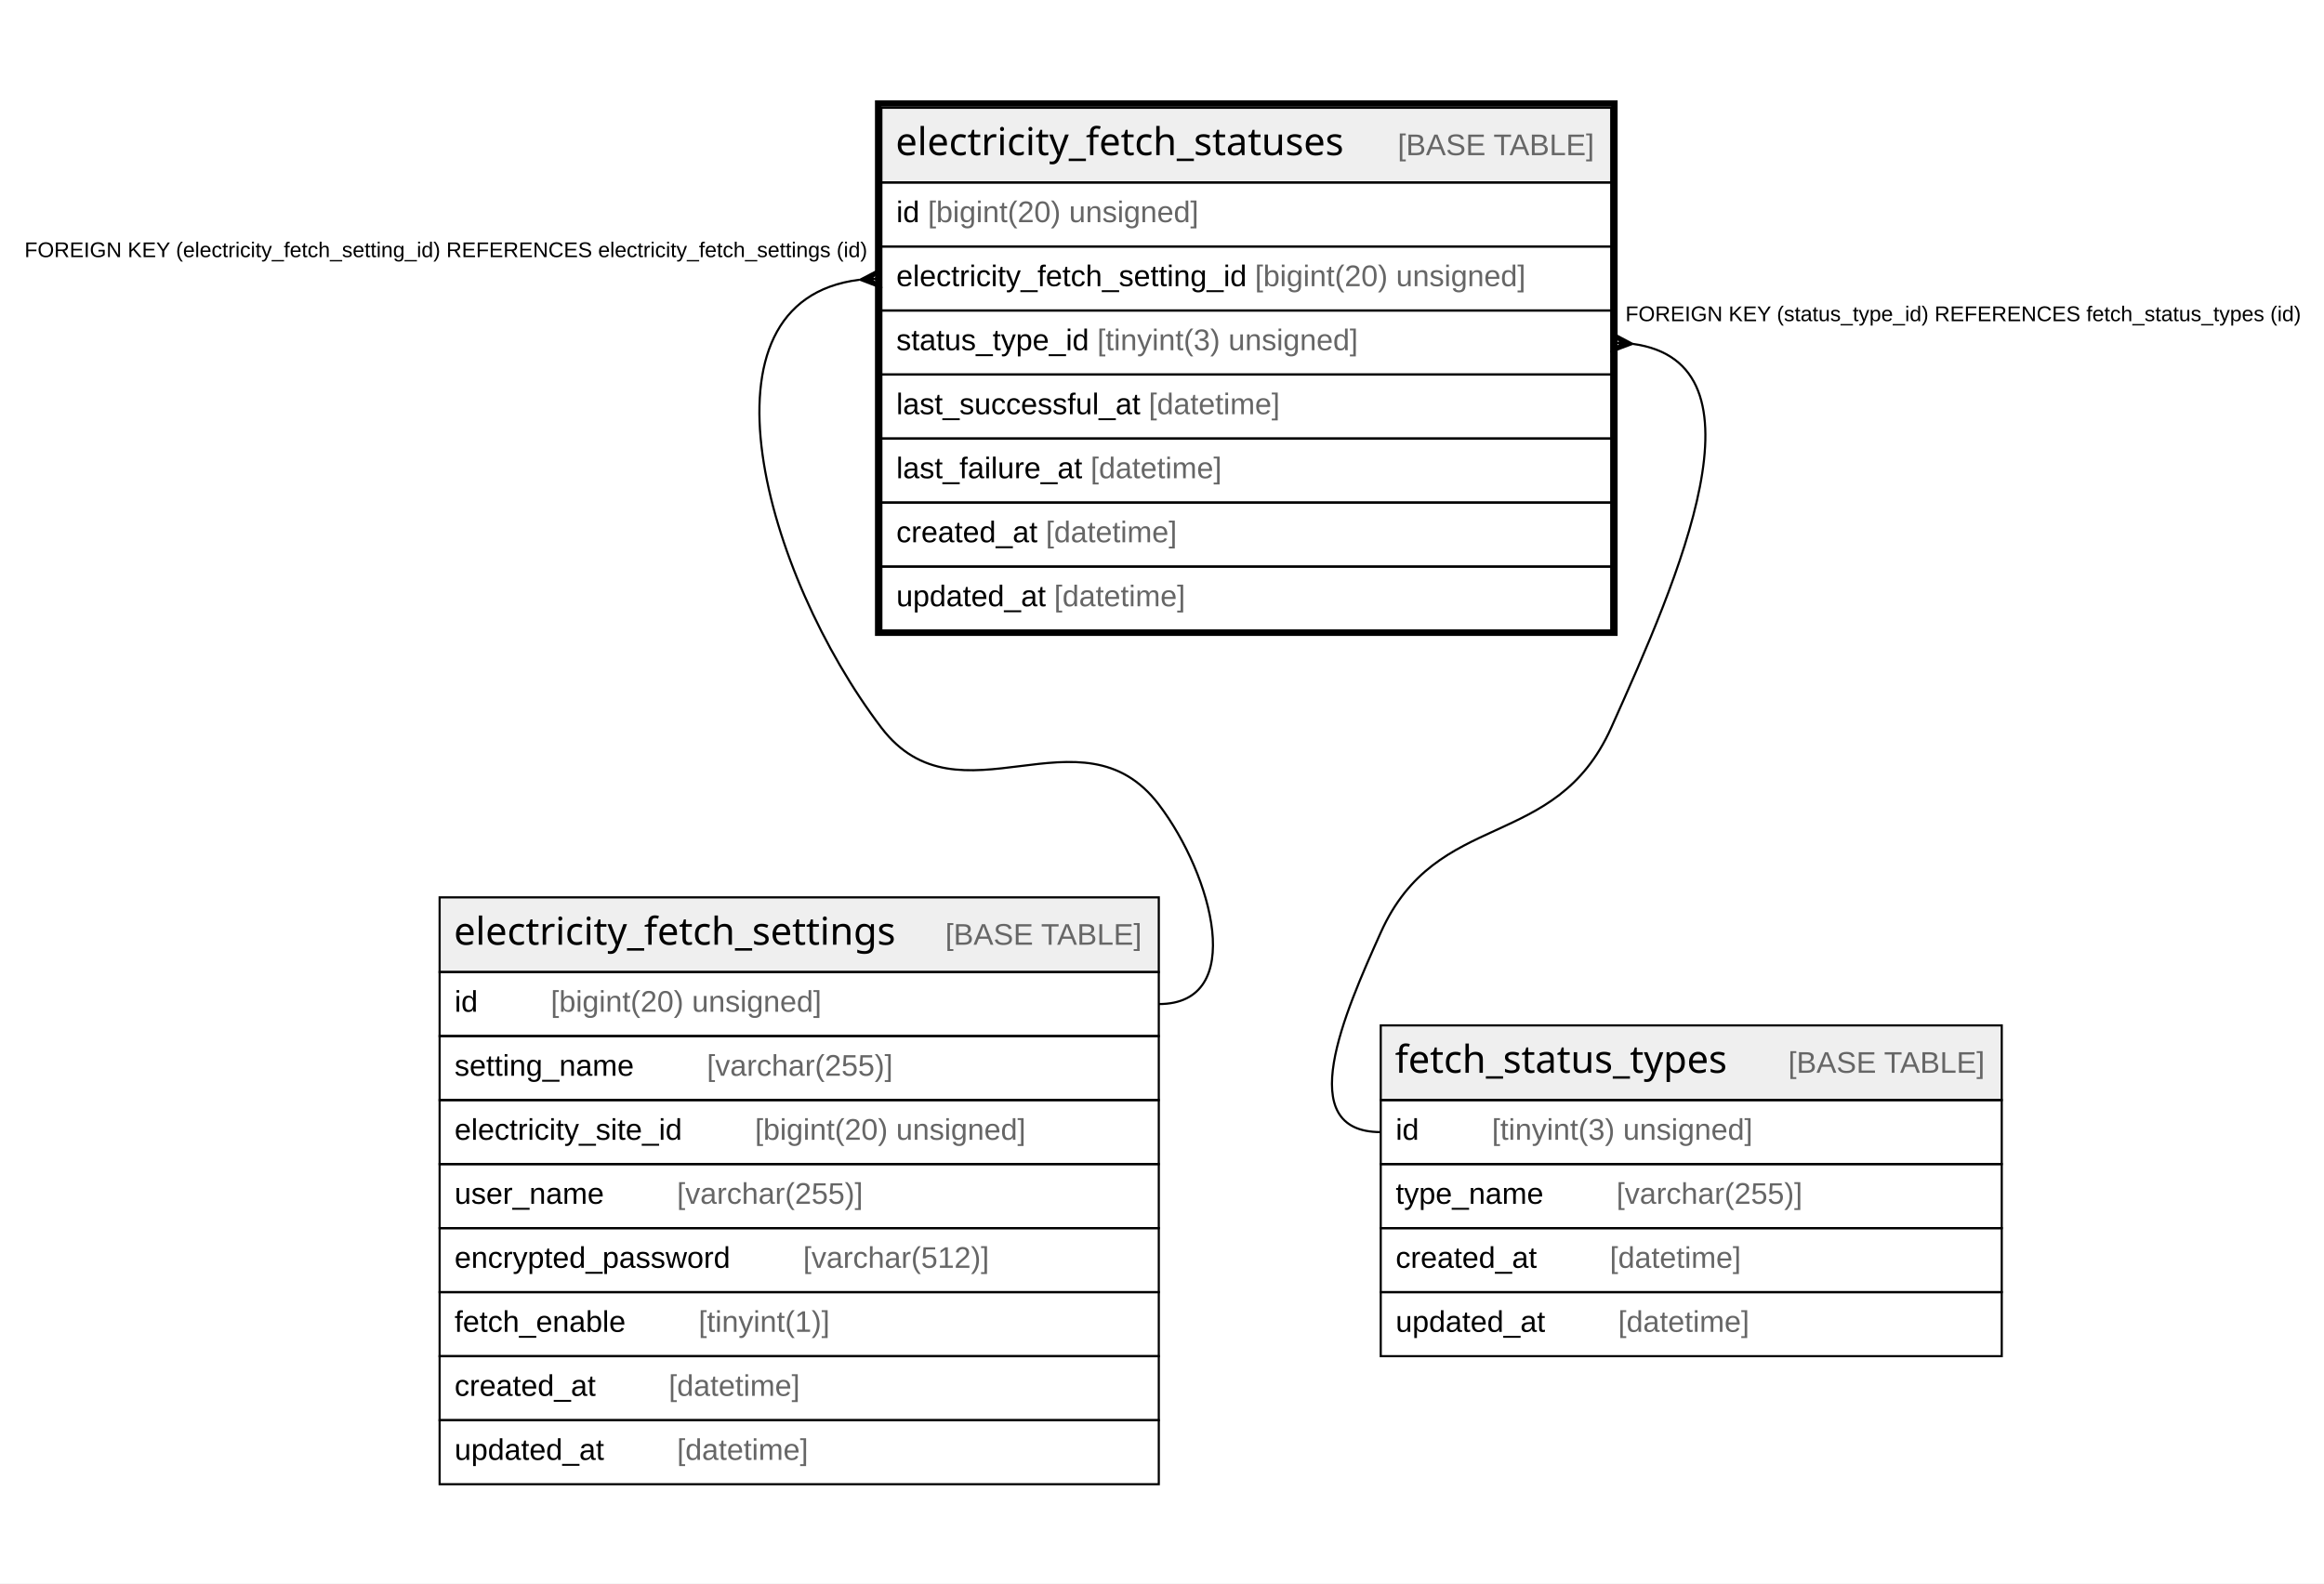
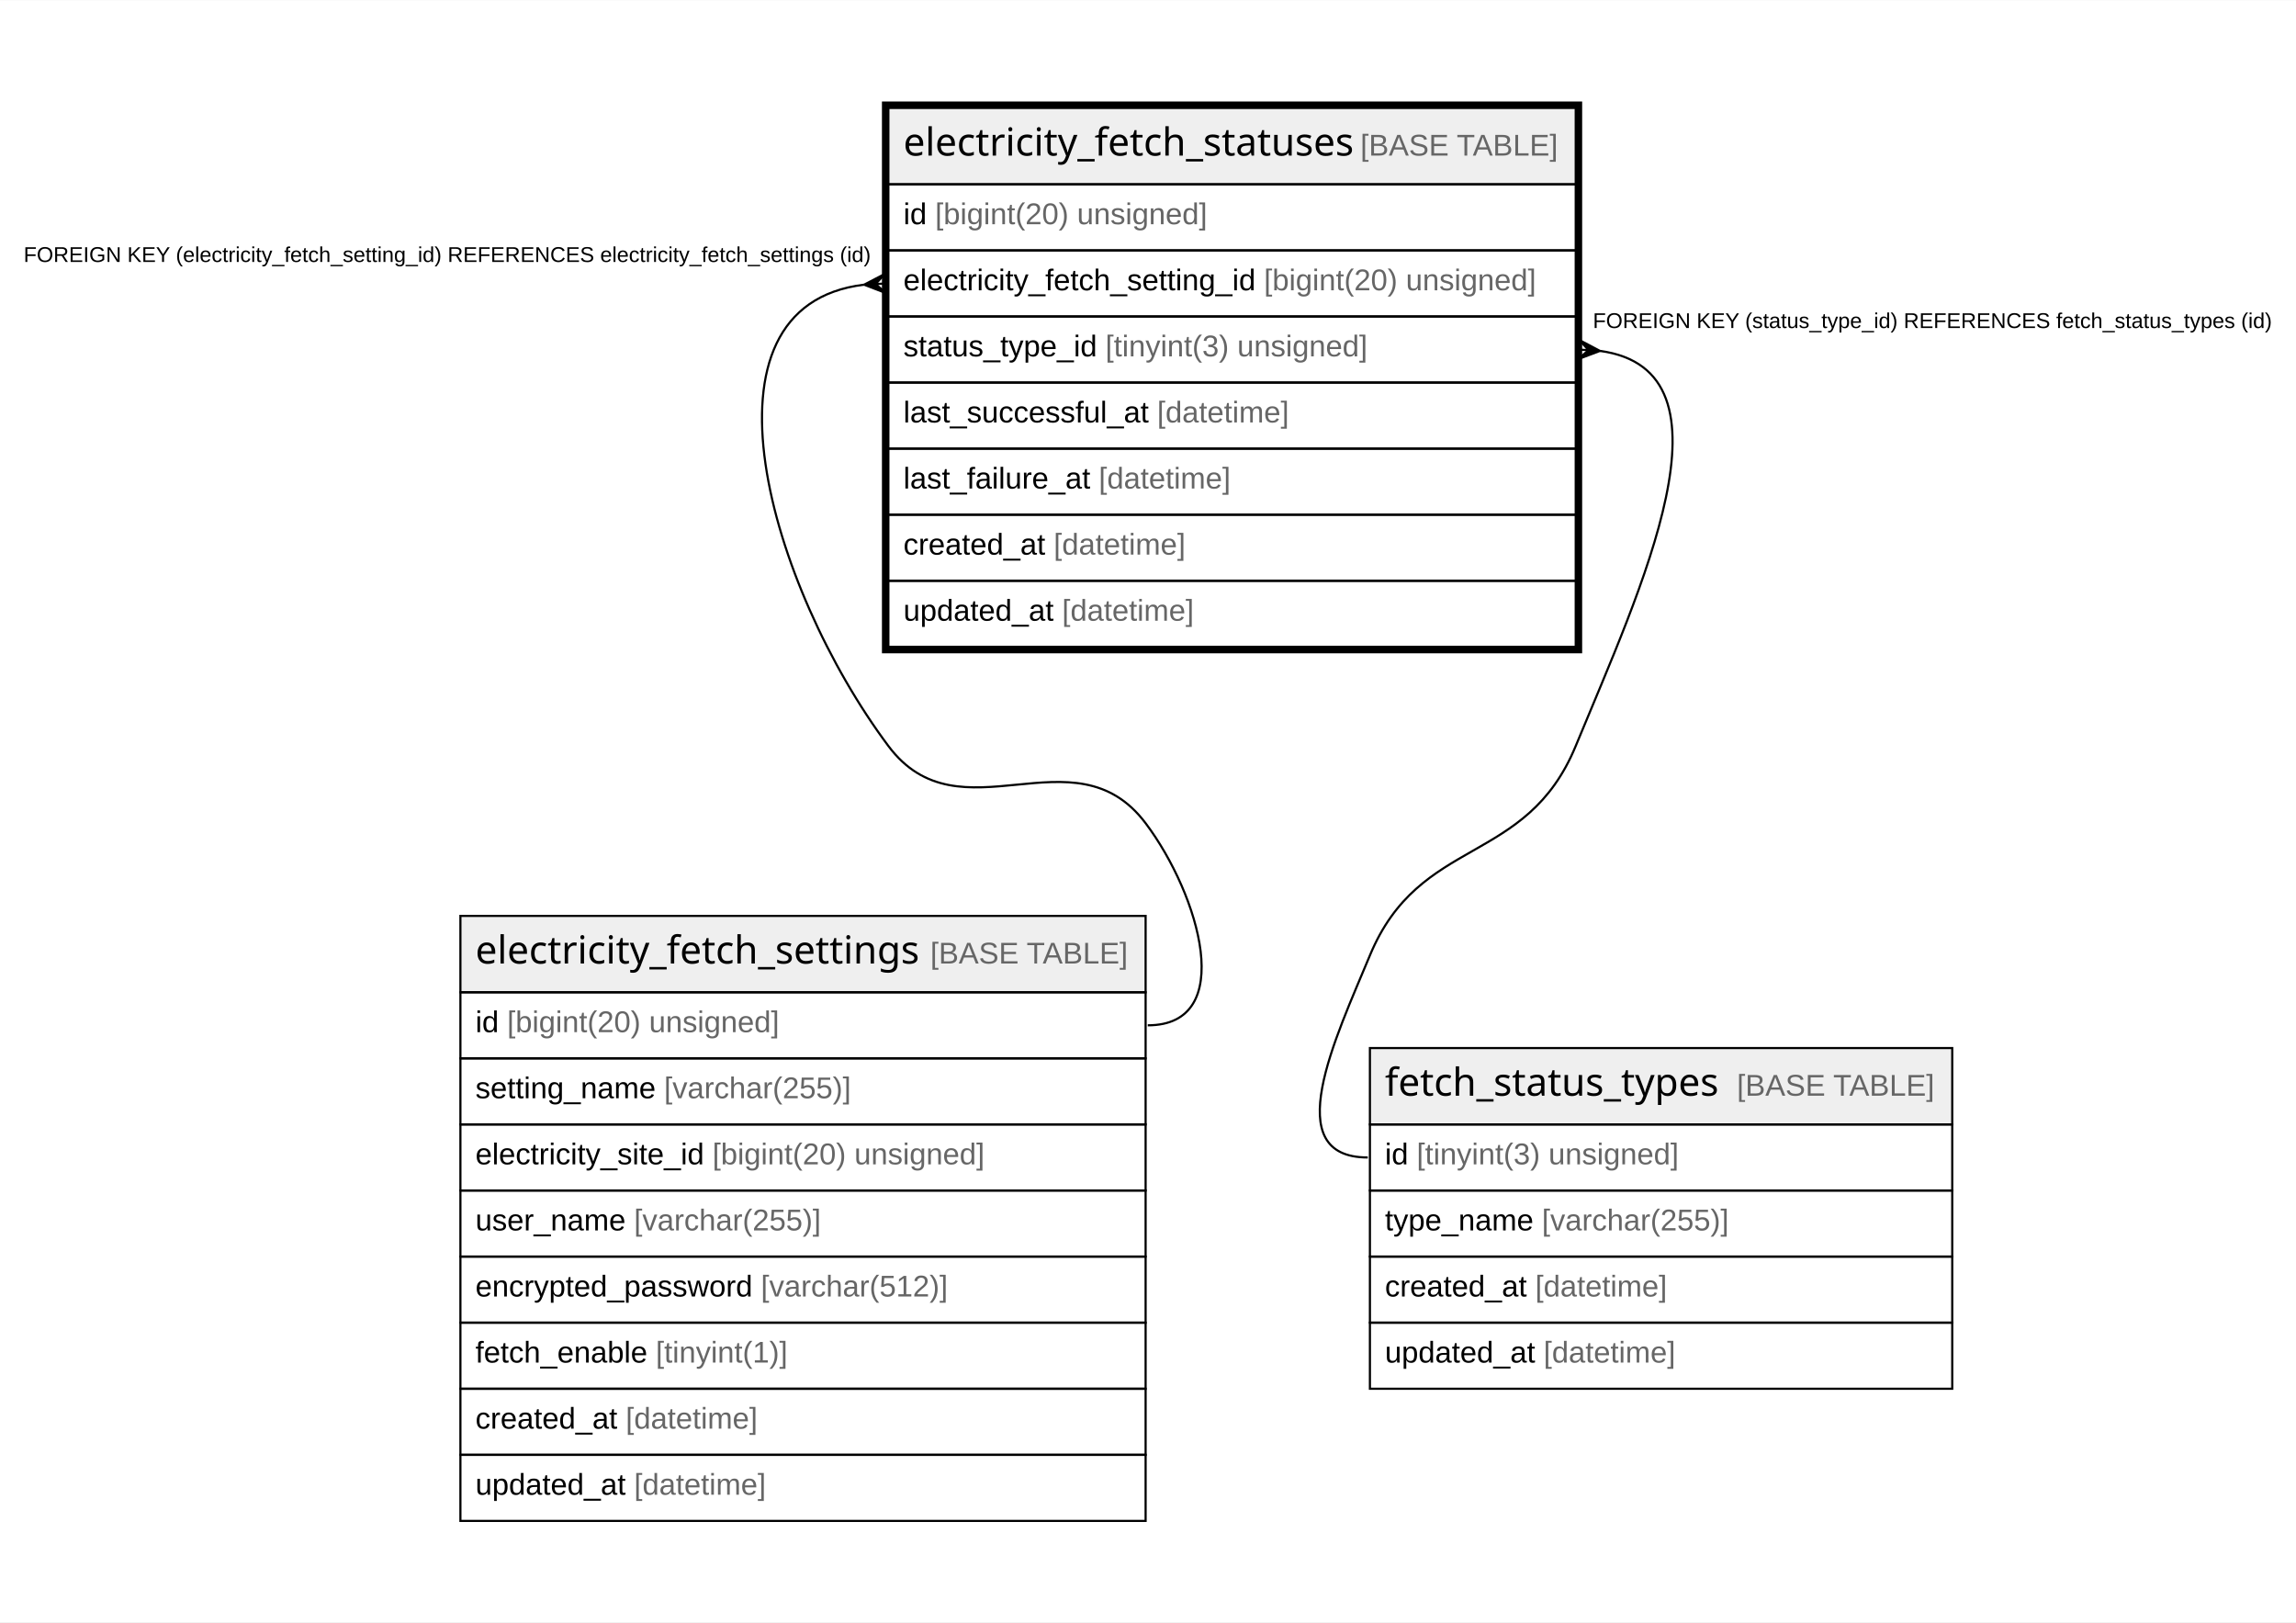
- <svg xmlns="http://www.w3.org/2000/svg" width="1089pt" height="742pt" viewBox="0.00 0.00 1089.00 742.00">
-   <g id="graph0" class="graph" transform="scale(1 1) rotate(0) translate(4 738)">
-     <polygon fill="#ffffff" stroke="transparent" points="-4,4 -4,-738 1085,-738 1085,4 -4,4" />
+ <svg xmlns="http://www.w3.org/2000/svg" width="1070pt" height="756pt" viewBox="0.00 0.00 1070.32 756.00">
+   <g id="graph0" class="graph" transform="scale(1 1) rotate(0) translate(4 752)">
+     <polygon fill="white" stroke="none" points="-4,4 -4,-752 1066.32,-752 1066.32,4 -4,4" />
    <g id="node1" class="node">
-       <polygon fill="#efefef" stroke="transparent" points="409,-652.5 409,-687.5 751,-687.5 751,-652.5 409,-652.5" />
-       <polygon fill="none" stroke="#000000" points="409,-652.5 409,-687.5 751,-687.5 751,-652.5 409,-652.5" />
-       <text text-anchor="start" x="415.694" y="-665.3" font-family="Arial Bold" font-size="18.00" fill="#000000">electricity_fetch_statuses</text>
-       <text text-anchor="start" x="616.738" y="-665.3" font-family="Arial" font-size="14.00" fill="#000000">    </text>
-       <text text-anchor="start" x="650.943" y="-665.3" font-family="Arial" font-size="14.00" fill="#666666">[BASE TABLE]</text>
-       <polygon fill="none" stroke="#000000" points="409,-622.5 409,-652.5 751,-652.5 751,-622.5 409,-622.5" />
-       <text text-anchor="start" x="416" y="-633.9" font-family="Arial" font-size="14.00" fill="#000000">id </text>
-       <text text-anchor="start" x="430.78" y="-633.9" font-family="Arial" font-size="14.00" fill="#666666">[bigint(20) unsigned]</text>
-       <polygon fill="none" stroke="#000000" points="409,-592.5 409,-622.5 751,-622.5 751,-592.5 409,-592.5" />
-       <text text-anchor="start" x="416" y="-603.9" font-family="Arial" font-size="14.00" fill="#000000">electricity_fetch_setting_id </text>
-       <text text-anchor="start" x="584.036" y="-603.9" font-family="Arial" font-size="14.00" fill="#666666">[bigint(20) unsigned]</text>
-       <polygon fill="none" stroke="#000000" points="409,-562.5 409,-592.5 751,-592.5 751,-562.5 409,-562.5" />
-       <text text-anchor="start" x="416" y="-573.9" font-family="Arial" font-size="14.00" fill="#000000">status_type_id </text>
-       <text text-anchor="start" x="510.147" y="-573.9" font-family="Arial" font-size="14.00" fill="#666666">[tinyint(3) unsigned]</text>
-       <polygon fill="none" stroke="#000000" points="409,-532.5 409,-562.5 751,-562.5 751,-532.5 409,-532.5" />
-       <text text-anchor="start" x="416" y="-543.9" font-family="Arial" font-size="14.00" fill="#000000">last_successful_at </text>
-       <text text-anchor="start" x="534.254" y="-543.9" font-family="Arial" font-size="14.00" fill="#666666">[datetime]</text>
-       <polygon fill="none" stroke="#000000" points="409,-502.5 409,-532.5 751,-532.5 751,-502.5 409,-502.5" />
-       <text text-anchor="start" x="416" y="-513.9" font-family="Arial" font-size="14.00" fill="#000000">last_failure_at </text>
-       <text text-anchor="start" x="507.021" y="-513.9" font-family="Arial" font-size="14.00" fill="#666666">[datetime]</text>
-       <polygon fill="none" stroke="#000000" points="409,-472.5 409,-502.5 751,-502.5 751,-472.5 409,-472.5" />
-       <text text-anchor="start" x="416" y="-483.9" font-family="Arial" font-size="14.00" fill="#000000">created_at </text>
-       <text text-anchor="start" x="486.028" y="-483.9" font-family="Arial" font-size="14.00" fill="#666666">[datetime]</text>
-       <polygon fill="none" stroke="#000000" points="409,-442.5 409,-472.5 751,-472.5 751,-442.5 409,-442.5" />
-       <text text-anchor="start" x="416" y="-453.9" font-family="Arial" font-size="14.00" fill="#000000">updated_at </text>
-       <text text-anchor="start" x="489.933" y="-453.9" font-family="Arial" font-size="14.00" fill="#666666">[datetime]</text>
-       <polygon fill="none" stroke="#000000" stroke-width="3" points="407.5,-441.5 407.5,-689.5 752.5,-689.5 752.5,-441.5 407.5,-441.5" />
+       <polygon fill="#efefef" stroke="none" points="410.13,-666.2 410.13,-701.8 730.55,-701.8 730.55,-666.2 410.13,-666.2" />
+       <polygon fill="none" stroke="black" points="410.13,-666.2 410.13,-701.8 730.55,-701.8 730.55,-666.2 410.13,-666.2" />
+       <text text-anchor="start" x="417.13" y="-679.6" font-family="Arial Bold" font-size="18.00">electricity_fetch_statuses</text>
+       <text text-anchor="start" x="599.06" y="-679.6" font-family="Arial" font-size="14.00">    </text>
+       <text text-anchor="start" x="630.17" y="-679.6" font-family="Arial" font-size="14.00" fill="#666666">[BASE TABLE]</text>
+       <polygon fill="none" stroke="black" points="410.13,-635.4 410.13,-666.2 730.55,-666.2 730.55,-635.4 410.13,-635.4" />
+       <text text-anchor="start" x="417.13" y="-647.6" font-family="Arial" font-size="14.00">id </text>
+       <text text-anchor="start" x="431.92" y="-647.6" font-family="Arial" font-size="14.00" fill="#666666">[bigint(20) unsigned]</text>
+       <polygon fill="none" stroke="black" points="410.13,-604.6 410.13,-635.4 730.55,-635.4 730.55,-604.6 410.13,-604.6" />
+       <text text-anchor="start" x="417.13" y="-616.8" font-family="Arial" font-size="14.00">electricity_fetch_setting_id </text>
+       <text text-anchor="start" x="585.22" y="-616.8" font-family="Arial" font-size="14.00" fill="#666666">[bigint(20) unsigned]</text>
+       <polygon fill="none" stroke="black" points="410.13,-573.8 410.13,-604.6 730.55,-604.6 730.55,-573.8 410.13,-573.8" />
+       <text text-anchor="start" x="417.13" y="-586" font-family="Arial" font-size="14.00">status_type_id </text>
+       <text text-anchor="start" x="511.3" y="-586" font-family="Arial" font-size="14.00" fill="#666666">[tinyint(3) unsigned]</text>
+       <polygon fill="none" stroke="black" points="410.13,-543 410.13,-573.8 730.55,-573.8 730.55,-543 410.13,-543" />
+       <text text-anchor="start" x="417.13" y="-555.2" font-family="Arial" font-size="14.00">last_successful_at </text>
+       <text text-anchor="start" x="535.41" y="-555.2" font-family="Arial" font-size="14.00" fill="#666666">[datetime]</text>
+       <polygon fill="none" stroke="black" points="410.13,-512.2 410.13,-543 730.55,-543 730.55,-512.2 410.13,-512.2" />
+       <text text-anchor="start" x="417.13" y="-524.4" font-family="Arial" font-size="14.00">last_failure_at </text>
+       <text text-anchor="start" x="508.19" y="-524.4" font-family="Arial" font-size="14.00" fill="#666666">[datetime]</text>
+       <polygon fill="none" stroke="black" points="410.13,-481.4 410.13,-512.2 730.55,-512.2 730.55,-481.4 410.13,-481.4" />
+       <text text-anchor="start" x="417.13" y="-493.6" font-family="Arial" font-size="14.00">created_at </text>
+       <text text-anchor="start" x="487.18" y="-493.6" font-family="Arial" font-size="14.00" fill="#666666">[datetime]</text>
+       <polygon fill="none" stroke="black" points="410.13,-450.6 410.13,-481.4 730.55,-481.4 730.55,-450.6 410.13,-450.6" />
+       <text text-anchor="start" x="417.13" y="-462.8" font-family="Arial" font-size="14.00">updated_at </text>
+       <text text-anchor="start" x="491.09" y="-462.8" font-family="Arial" font-size="14.00" fill="#666666">[datetime]</text>
+       <polygon fill="none" stroke="black" stroke-width="3" points="408.63,-449.1 408.63,-703.3 732.05,-703.3 732.05,-449.1 408.63,-449.1" />
    </g>
    <g id="node2" class="node">
-       <polygon fill="#efefef" stroke="transparent" points="202,-282.5 202,-317.5 539,-317.5 539,-282.5 202,-282.5" />
-       <polygon fill="none" stroke="#000000" points="202,-282.5 202,-317.5 539,-317.5 539,-282.5 202,-282.5" />
-       <text text-anchor="start" x="208.697" y="-295.3" font-family="Arial Bold" font-size="18.00" fill="#000000">electricity_fetch_settings</text>
-       <text text-anchor="start" x="404.735" y="-295.3" font-family="Arial" font-size="14.00" fill="#000000">    </text>
-       <text text-anchor="start" x="438.94" y="-295.3" font-family="Arial" font-size="14.00" fill="#666666">[BASE TABLE]</text>
-       <polygon fill="none" stroke="#000000" points="202,-252.5 202,-282.5 539,-282.5 539,-252.5 202,-252.5" />
-       <text text-anchor="start" x="209" y="-263.9" font-family="Arial" font-size="14.00" fill="#000000">id    </text>
-       <text text-anchor="start" x="254.094" y="-263.9" font-family="Arial" font-size="14.00" fill="#666666">[bigint(20) unsigned]</text>
-       <polygon fill="none" stroke="#000000" points="202,-222.5 202,-252.5 539,-252.5 539,-222.5 202,-222.5" />
-       <text text-anchor="start" x="209" y="-233.9" font-family="Arial" font-size="14.00" fill="#000000">setting_name    </text>
-       <text text-anchor="start" x="327.231" y="-233.9" font-family="Arial" font-size="14.00" fill="#666666">[varchar(255)]</text>
-       <polygon fill="none" stroke="#000000" points="202,-192.5 202,-222.5 539,-222.5 539,-192.5 202,-192.5" />
-       <text text-anchor="start" x="209" y="-203.9" font-family="Arial" font-size="14.00" fill="#000000">electricity_site_id    </text>
-       <text text-anchor="start" x="349.766" y="-203.9" font-family="Arial" font-size="14.00" fill="#666666">[bigint(20) unsigned]</text>
-       <polygon fill="none" stroke="#000000" points="202,-162.5 202,-192.5 539,-192.5 539,-162.5 202,-162.5" />
-       <text text-anchor="start" x="209" y="-173.9" font-family="Arial" font-size="14.00" fill="#000000">user_name    </text>
-       <text text-anchor="start" x="313.222" y="-173.9" font-family="Arial" font-size="14.00" fill="#666666">[varchar(255)]</text>
-       <polygon fill="none" stroke="#000000" points="202,-132.5 202,-162.5 539,-162.5 539,-132.5 202,-132.5" />
-       <text text-anchor="start" x="209" y="-143.9" font-family="Arial" font-size="14.00" fill="#000000">encrypted_password    </text>
-       <text text-anchor="start" x="372.349" y="-143.9" font-family="Arial" font-size="14.00" fill="#666666">[varchar(512)]</text>
-       <polygon fill="none" stroke="#000000" points="202,-102.5 202,-132.5 539,-132.5 539,-102.5 202,-102.5" />
-       <text text-anchor="start" x="209" y="-113.9" font-family="Arial" font-size="14.00" fill="#000000">fetch_enable    </text>
-       <text text-anchor="start" x="323.353" y="-113.9" font-family="Arial" font-size="14.00" fill="#666666">[tinyint(1)]</text>
-       <polygon fill="none" stroke="#000000" points="202,-72.5 202,-102.5 539,-102.5 539,-72.5 202,-72.5" />
-       <text text-anchor="start" x="209" y="-83.9" font-family="Arial" font-size="14.00" fill="#000000">created_at    </text>
-       <text text-anchor="start" x="309.342" y="-83.9" font-family="Arial" font-size="14.00" fill="#666666">[datetime]</text>
-       <polygon fill="none" stroke="#000000" points="202,-42.5 202,-72.5 539,-72.5 539,-42.5 202,-42.5" />
-       <text text-anchor="start" x="209" y="-53.9" font-family="Arial" font-size="14.00" fill="#000000">updated_at    </text>
-       <text text-anchor="start" x="313.247" y="-53.9" font-family="Arial" font-size="14.00" fill="#666666">[datetime]</text>
+       <polygon fill="#efefef" stroke="none" points="210.63,-289.6 210.63,-325.2 530.05,-325.2 530.05,-289.6 210.63,-289.6" />
+       <polygon fill="none" stroke="black" points="210.63,-289.6 210.63,-325.2 530.05,-325.2 530.05,-289.6 210.63,-289.6" />
+       <text text-anchor="start" x="217.63" y="-303" font-family="Arial Bold" font-size="18.00">electricity_fetch_settings</text>
+       <text text-anchor="start" x="398.56" y="-303" font-family="Arial" font-size="14.00">    </text>
+       <text text-anchor="start" x="429.68" y="-303" font-family="Arial" font-size="14.00" fill="#666666">[BASE TABLE]</text>
+       <polygon fill="none" stroke="black" points="210.63,-258.8 210.63,-289.6 530.05,-289.6 530.05,-258.8 210.63,-258.8" />
+       <text text-anchor="start" x="217.63" y="-271" font-family="Arial" font-size="14.00">id </text>
+       <text text-anchor="start" x="232.41" y="-271" font-family="Arial" font-size="14.00" fill="#666666">[bigint(20) unsigned]</text>
+       <polygon fill="none" stroke="black" points="210.63,-228 210.63,-258.8 530.05,-258.8 530.05,-228 210.63,-228" />
+       <text text-anchor="start" x="217.63" y="-240.2" font-family="Arial" font-size="14.00">setting_name </text>
+       <text text-anchor="start" x="305.57" y="-240.2" font-family="Arial" font-size="14.00" fill="#666666">[varchar(255)]</text>
+       <polygon fill="none" stroke="black" points="210.63,-197.2 210.63,-228 530.05,-228 530.05,-197.2 210.63,-197.2" />
+       <text text-anchor="start" x="217.63" y="-209.4" font-family="Arial" font-size="14.00">electricity_site_id </text>
+       <text text-anchor="start" x="328.12" y="-209.4" font-family="Arial" font-size="14.00" fill="#666666">[bigint(20) unsigned]</text>
+       <polygon fill="none" stroke="black" points="210.63,-166.4 210.63,-197.2 530.05,-197.2 530.05,-166.4 210.63,-166.4" />
+       <text text-anchor="start" x="217.63" y="-178.6" font-family="Arial" font-size="14.00">user_name </text>
+       <text text-anchor="start" x="291.56" y="-178.6" font-family="Arial" font-size="14.00" fill="#666666">[varchar(255)]</text>
+       <polygon fill="none" stroke="black" points="210.63,-135.6 210.63,-166.4 530.05,-166.4 530.05,-135.6 210.63,-135.6" />
+       <text text-anchor="start" x="217.63" y="-147.8" font-family="Arial" font-size="14.00">encrypted_password </text>
+       <text text-anchor="start" x="350.7" y="-147.8" font-family="Arial" font-size="14.00" fill="#666666">[varchar(512)]</text>
+       <polygon fill="none" stroke="black" points="210.63,-104.8 210.63,-135.6 530.05,-135.6 530.05,-104.8 210.63,-104.8" />
+       <text text-anchor="start" x="217.63" y="-117" font-family="Arial" font-size="14.00">fetch_enable </text>
+       <text text-anchor="start" x="301.7" y="-117" font-family="Arial" font-size="14.00" fill="#666666">[tinyint(1)]</text>
+       <polygon fill="none" stroke="black" points="210.63,-74 210.63,-104.8 530.05,-104.8 530.05,-74 210.63,-74" />
+       <text text-anchor="start" x="217.63" y="-86.2" font-family="Arial" font-size="14.00">created_at </text>
+       <text text-anchor="start" x="287.68" y="-86.2" font-family="Arial" font-size="14.00" fill="#666666">[datetime]</text>
+       <polygon fill="none" stroke="black" points="210.63,-43.2 210.63,-74 530.05,-74 530.05,-43.2 210.63,-43.2" />
+       <text text-anchor="start" x="217.63" y="-55.4" font-family="Arial" font-size="14.00">updated_at </text>
+       <text text-anchor="start" x="291.59" y="-55.4" font-family="Arial" font-size="14.00" fill="#666666">[datetime]</text>
    </g>
    <g id="edge1" class="edge">
-       <path fill="none" stroke="#000000" d="M398.627,-606.889C318.358,-596.966 354.57,-468.551 409,-397 445.298,-349.285 502.702,-408.715 539,-361 564.159,-327.926 580.556,-267.5 539,-267.5" />
-       <polygon fill="#000000" stroke="#000000" points="399.017,-606.912 408.735,-611.992 404.009,-607.206 409,-607.5 409,-607.5 409,-607.5 404.009,-607.206 409.265,-603.008 399.017,-606.912 399.017,-606.912" />
-       <text text-anchor="start" x="7.482" y="-617.5" font-family="Arial" font-size="10.00" fill="#000000">FOREIGN KEY (electricity_fetch_setting_id) REFERENCES electricity_fetch_settings (id)</text>
+       <path fill="none" stroke="black" d="M398.77,-619.41C316.34,-609.51 354.95,-478.23 410.13,-404.4 443.45,-359.83 496.6,-412.87 530.05,-368.4 555.22,-334.94 572.92,-274.2 531.05,-274.2" />
+       <polygon fill="black" stroke="black" points="398.81,-619.41 408.54,-624.47 404.14,-619.71 408.46,-619.96 408.46,-619.96 408.46,-619.96 404.14,-619.71 409.05,-615.49 398.81,-619.41" />
+       <text text-anchor="start" x="7" y="-630" font-family="Arial" font-size="10.00">FOREIGN KEY (electricity_fetch_setting_id) REFERENCES electricity_fetch_settings (id)</text>
    </g>
    <g id="node3" class="node">
-       <polygon fill="#efefef" stroke="transparent" points="643,-222.5 643,-257.5 934,-257.5 934,-222.5 643,-222.5" />
-       <polygon fill="none" stroke="#000000" points="643,-222.5 643,-257.5 934,-257.5 934,-222.5 643,-222.5" />
-       <text text-anchor="start" x="649.686" y="-235.3" font-family="Arial Bold" font-size="18.00" fill="#000000">fetch_status_types</text>
-       <text text-anchor="start" x="799.746" y="-235.3" font-family="Arial" font-size="14.00" fill="#000000">    </text>
-       <text text-anchor="start" x="833.951" y="-235.3" font-family="Arial" font-size="14.00" fill="#666666">[BASE TABLE]</text>
-       <polygon fill="none" stroke="#000000" points="643,-192.5 643,-222.5 934,-222.5 934,-192.5 643,-192.5" />
-       <text text-anchor="start" x="650" y="-203.9" font-family="Arial" font-size="14.00" fill="#000000">id    </text>
-       <text text-anchor="start" x="695.094" y="-203.9" font-family="Arial" font-size="14.00" fill="#666666">[tinyint(3) unsigned]</text>
-       <polygon fill="none" stroke="#000000" points="643,-162.5 643,-192.5 934,-192.5 934,-162.5 643,-162.5" />
-       <text text-anchor="start" x="650" y="-173.9" font-family="Arial" font-size="14.00" fill="#000000">type_name    </text>
-       <text text-anchor="start" x="753.452" y="-173.9" font-family="Arial" font-size="14.00" fill="#666666">[varchar(255)]</text>
-       <polygon fill="none" stroke="#000000" points="643,-132.5 643,-162.5 934,-162.5 934,-132.5 643,-132.5" />
-       <text text-anchor="start" x="650" y="-143.9" font-family="Arial" font-size="14.00" fill="#000000">created_at    </text>
-       <text text-anchor="start" x="750.342" y="-143.9" font-family="Arial" font-size="14.00" fill="#666666">[datetime]</text>
-       <polygon fill="none" stroke="#000000" points="643,-102.5 643,-132.5 934,-132.5 934,-102.5 643,-102.5" />
-       <text text-anchor="start" x="650" y="-113.9" font-family="Arial" font-size="14.00" fill="#000000">updated_at    </text>
-       <text text-anchor="start" x="754.247" y="-113.9" font-family="Arial" font-size="14.00" fill="#666666">[datetime]</text>
+       <polygon fill="#efefef" stroke="none" points="634.61,-228 634.61,-263.6 906.07,-263.6 906.07,-228 634.61,-228" />
+       <polygon fill="none" stroke="black" points="634.61,-228 634.61,-263.6 906.07,-263.6 906.07,-228 634.61,-228" />
+       <text text-anchor="start" x="641.61" y="-241.4" font-family="Arial Bold" font-size="18.00">fetch_status_types</text>
+       <text text-anchor="start" x="774.58" y="-241.4" font-family="Arial" font-size="14.00">    </text>
+       <text text-anchor="start" x="805.7" y="-241.4" font-family="Arial" font-size="14.00" fill="#666666">[BASE TABLE]</text>
+       <polygon fill="none" stroke="black" points="634.61,-197.2 634.61,-228 906.07,-228 906.07,-197.2 634.61,-197.2" />
+       <text text-anchor="start" x="641.61" y="-209.4" font-family="Arial" font-size="14.00">id </text>
+       <text text-anchor="start" x="656.4" y="-209.4" font-family="Arial" font-size="14.00" fill="#666666">[tinyint(3) unsigned]</text>
+       <polygon fill="none" stroke="black" points="634.61,-166.4 634.61,-197.2 906.07,-197.2 906.07,-166.4 634.61,-166.4" />
+       <text text-anchor="start" x="641.61" y="-178.6" font-family="Arial" font-size="14.00">type_name </text>
+       <text text-anchor="start" x="714.77" y="-178.6" font-family="Arial" font-size="14.00" fill="#666666">[varchar(255)]</text>
+       <polygon fill="none" stroke="black" points="634.61,-135.6 634.61,-166.4 906.07,-166.4 906.07,-135.6 634.61,-135.6" />
+       <text text-anchor="start" x="641.61" y="-147.8" font-family="Arial" font-size="14.00">created_at </text>
+       <text text-anchor="start" x="711.66" y="-147.8" font-family="Arial" font-size="14.00" fill="#666666">[datetime]</text>
+       <polygon fill="none" stroke="black" points="634.61,-104.8 634.61,-135.6 906.07,-135.6 906.07,-104.8 634.61,-104.8" />
+       <text text-anchor="start" x="641.61" y="-117" font-family="Arial" font-size="14.00">updated_at </text>
+       <text text-anchor="start" x="715.57" y="-117" font-family="Arial" font-size="14.00" fill="#666666">[datetime]</text>
    </g>
    <g id="edge2" class="edge">
-       <path fill="none" stroke="#000000" d="M761.052,-576.863C826.997,-567.927 782.387,-466.894 751,-397 724.691,-338.414 669.309,-359.586 643,-301 625.976,-263.091 601.444,-207.5 643,-207.5" />
-       <polygon fill="#000000" stroke="#000000" points="760.98,-576.868 750.715,-573.009 755.99,-577.184 751,-577.5 751,-577.5 751,-577.5 755.99,-577.184 751.285,-581.991 760.98,-576.868 760.98,-576.868" />
-       <text text-anchor="start" x="757.643" y="-587.5" font-family="Arial" font-size="10.00" fill="#000000">FOREIGN KEY (status_type_id) REFERENCES fetch_status_types (id)</text>
+       <path fill="none" stroke="black" d="M741.82,-588.55C809.07,-579.49 760.45,-476.92 730.55,-404.4 707.36,-348.17 657.94,-362.97 634.61,-306.8 618.55,-268.13 591.74,-212.6 633.61,-212.6" />
+       <polygon fill="black" stroke="black" points="741.86,-588.55 731.6,-584.69 736.54,-588.89 732.21,-589.16 732.21,-589.16 732.21,-589.16 736.54,-588.89 732.16,-593.67 741.86,-588.55" />
+       <text text-anchor="start" x="738.55" y="-599.2" font-family="Arial" font-size="10.00">FOREIGN KEY (status_type_id) REFERENCES fetch_status_types (id)</text>
    </g>
  </g>
</svg>
